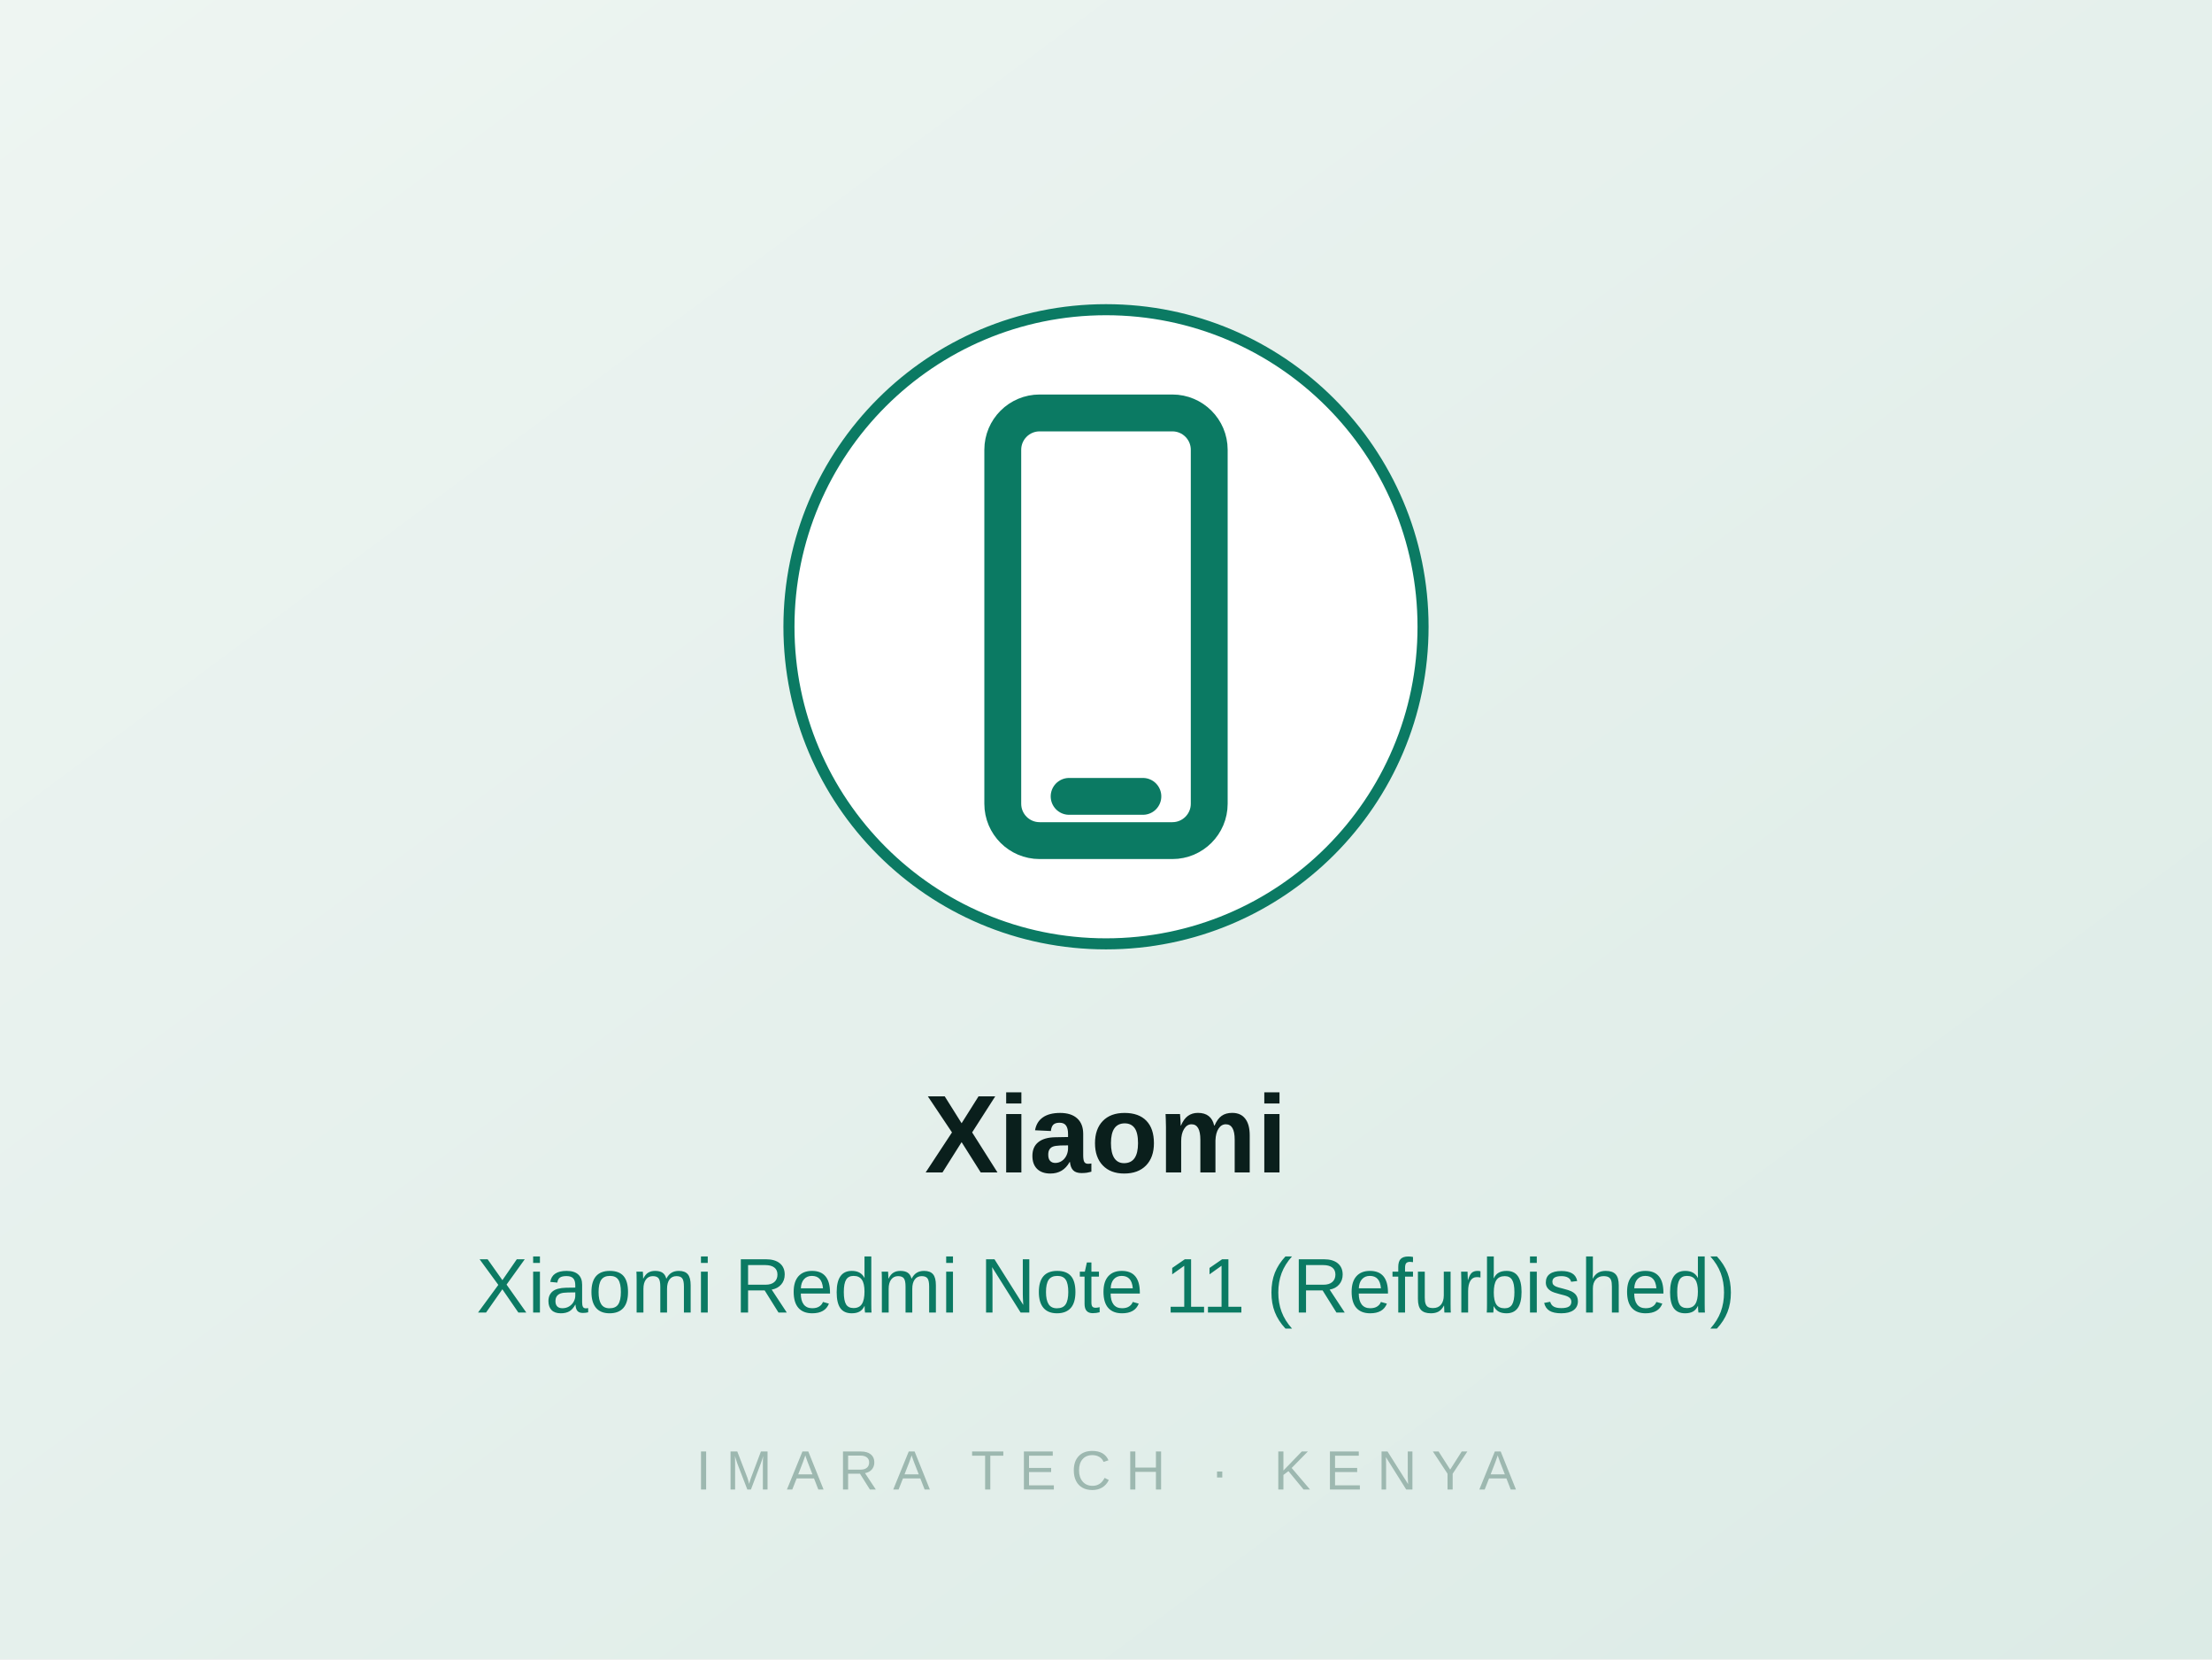
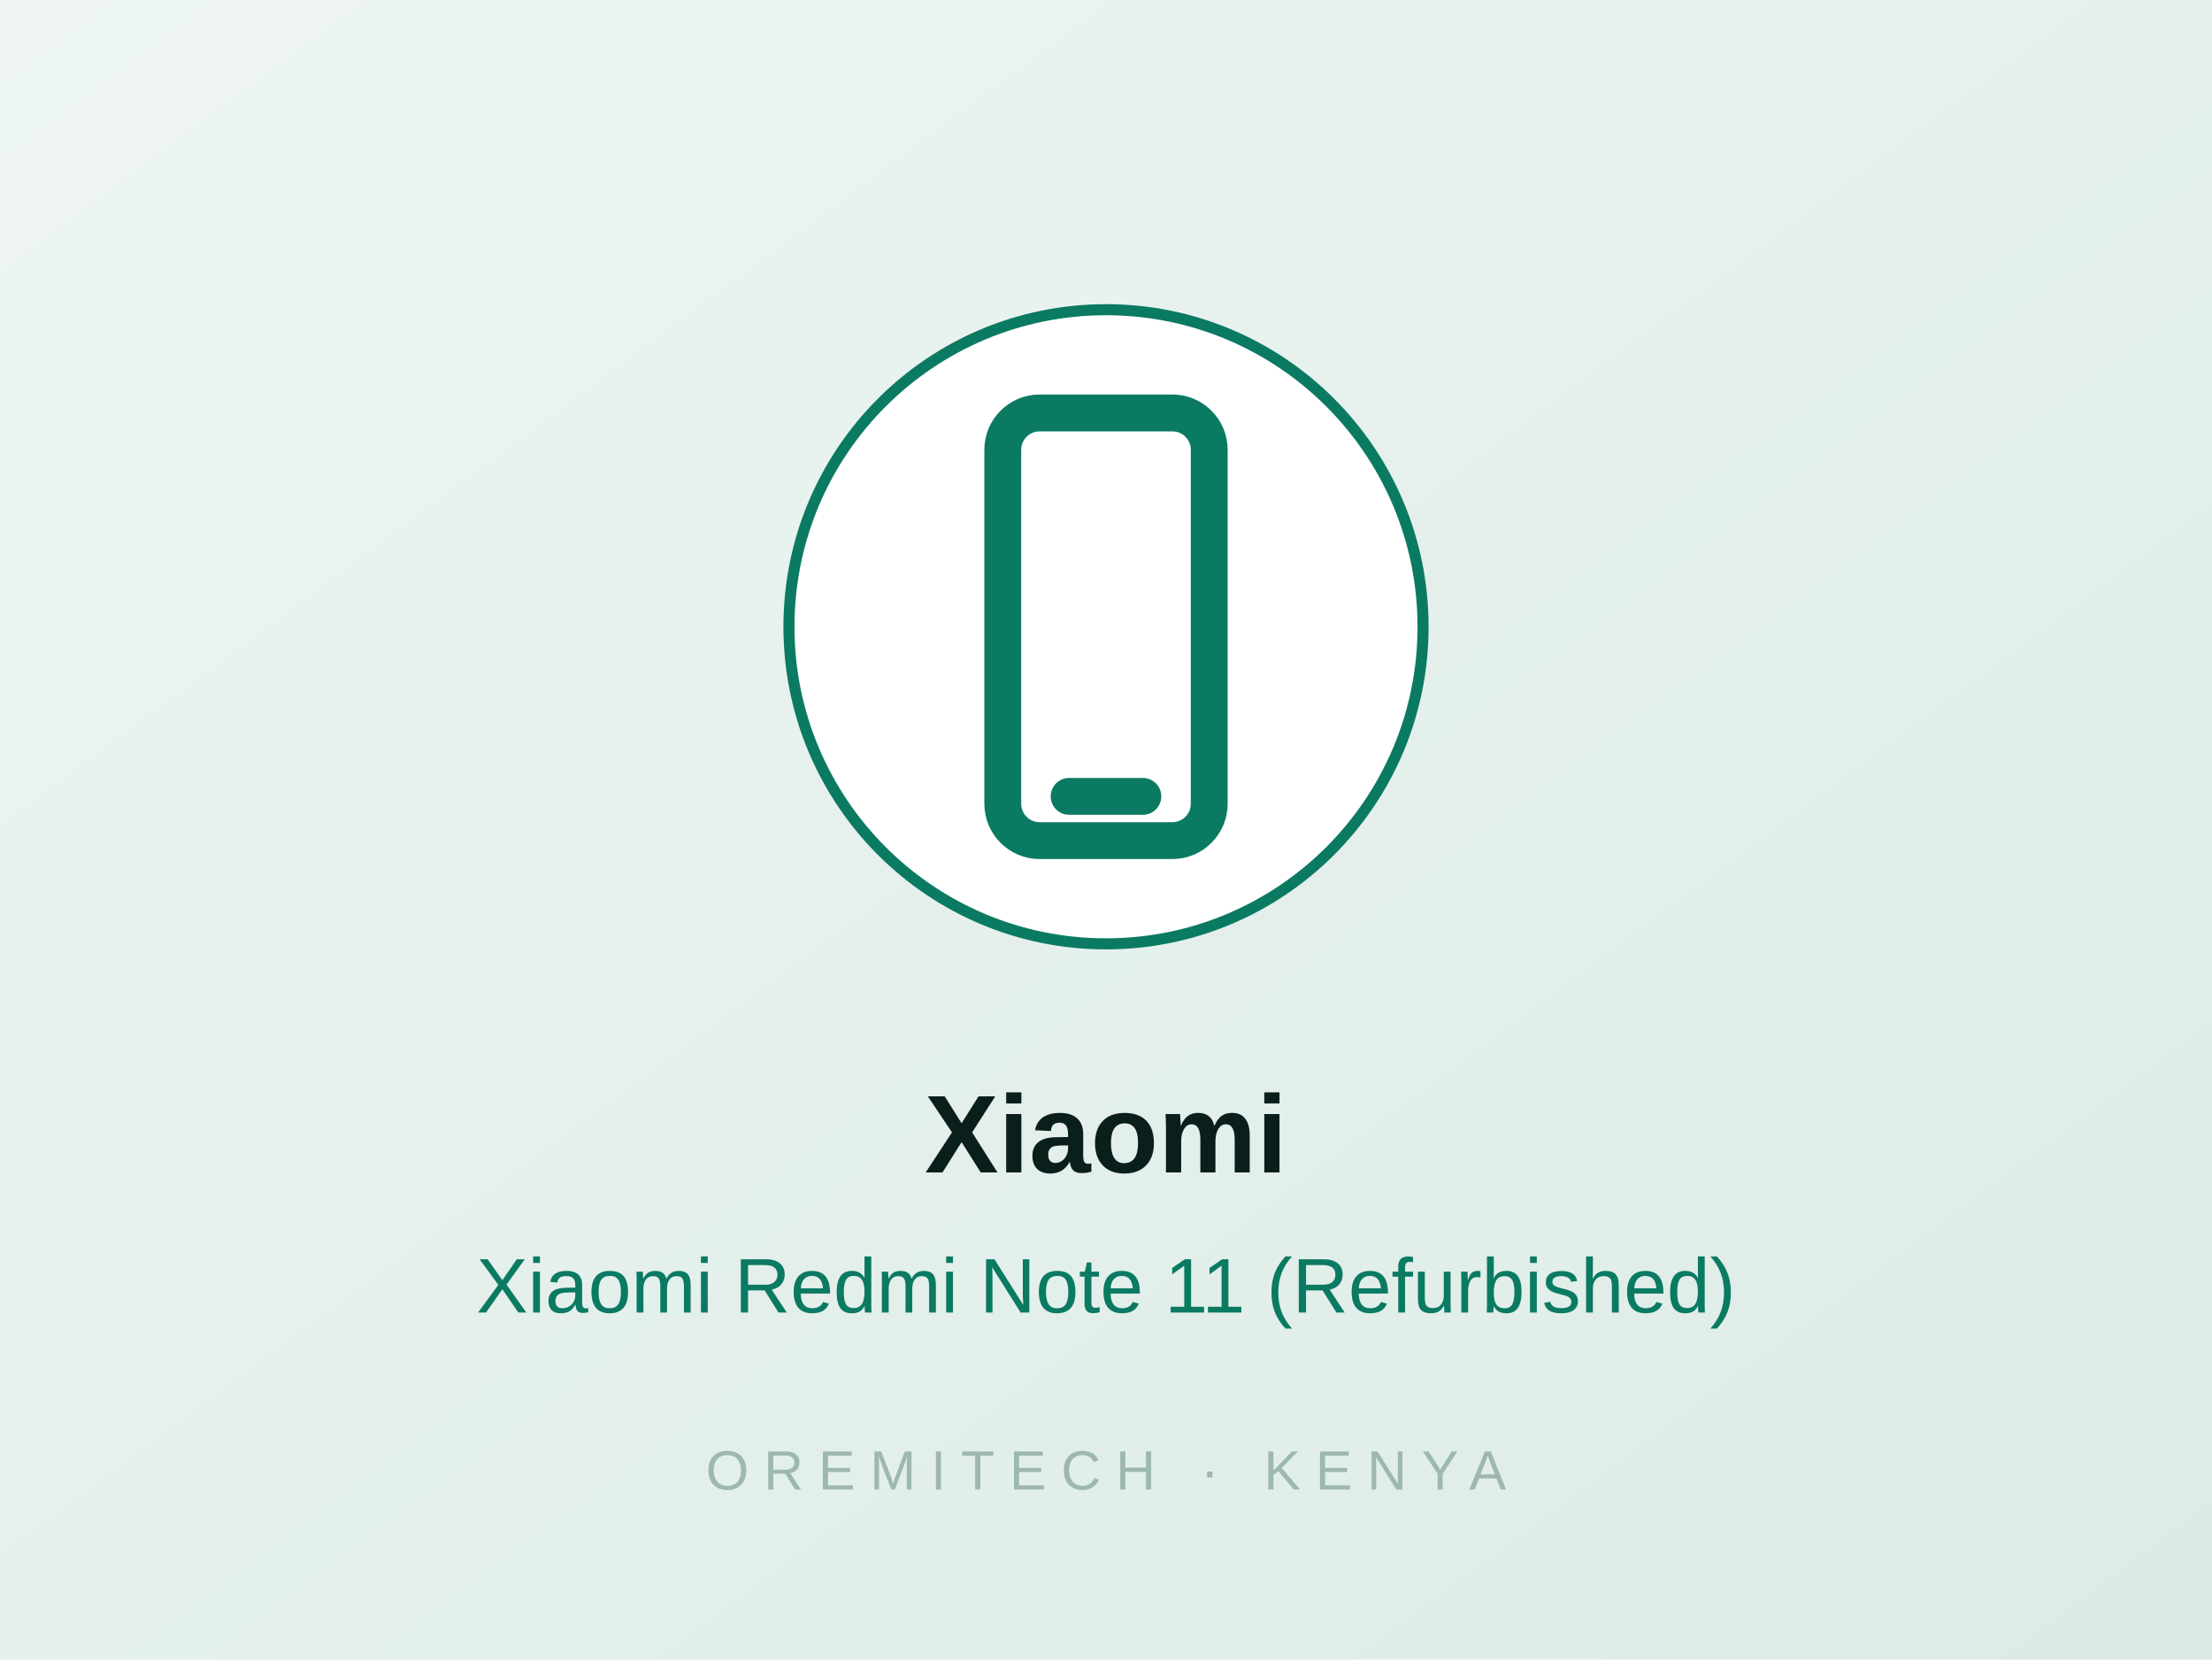
<svg xmlns="http://www.w3.org/2000/svg" width="600" height="450" viewBox="0 0 600 450">
  <defs>
    <linearGradient id="bg" x1="0" y1="0" x2="1" y2="1">
      <stop offset="0" stop-color="#eef5f2" />
      <stop offset="1" stop-color="#dcebe6" />
    </linearGradient>
  </defs>
  <rect width="600" height="450" fill="url(#bg)" />
  <circle cx="300" cy="170" r="86" fill="#ffffff" stroke="#0b7a63" stroke-width="3" />
  <g fill="none" stroke="#0b7a63" stroke-width="10" stroke-linecap="round" stroke-linejoin="round">
    <rect x="272" y="112" width="56" height="116" rx="10" />
    <line x1="290" y1="216" x2="310" y2="216" />
  </g>
  <text x="300" y="318" text-anchor="middle" font-family="Arial, Helvetica, sans-serif" font-size="30" font-weight="bold" fill="#0a1f1c">Xiaomi</text>
  <text x="300" y="356" text-anchor="middle" font-family="Arial, Helvetica, sans-serif" font-size="21" fill="#0b7a63">Xiaomi Redmi Note 11 (Refurbished)</text>
-   <text x="300" y="404" text-anchor="middle" font-family="Arial, Helvetica, sans-serif" font-size="15" letter-spacing="4" fill="#9db8b0">IMARA TECH · KENYA</text>
+   <text x="300" y="404" text-anchor="middle" font-family="Arial, Helvetica, sans-serif" font-size="15" letter-spacing="4" fill="#9db8b0">OREMITECH · KENYA</text>
</svg>
